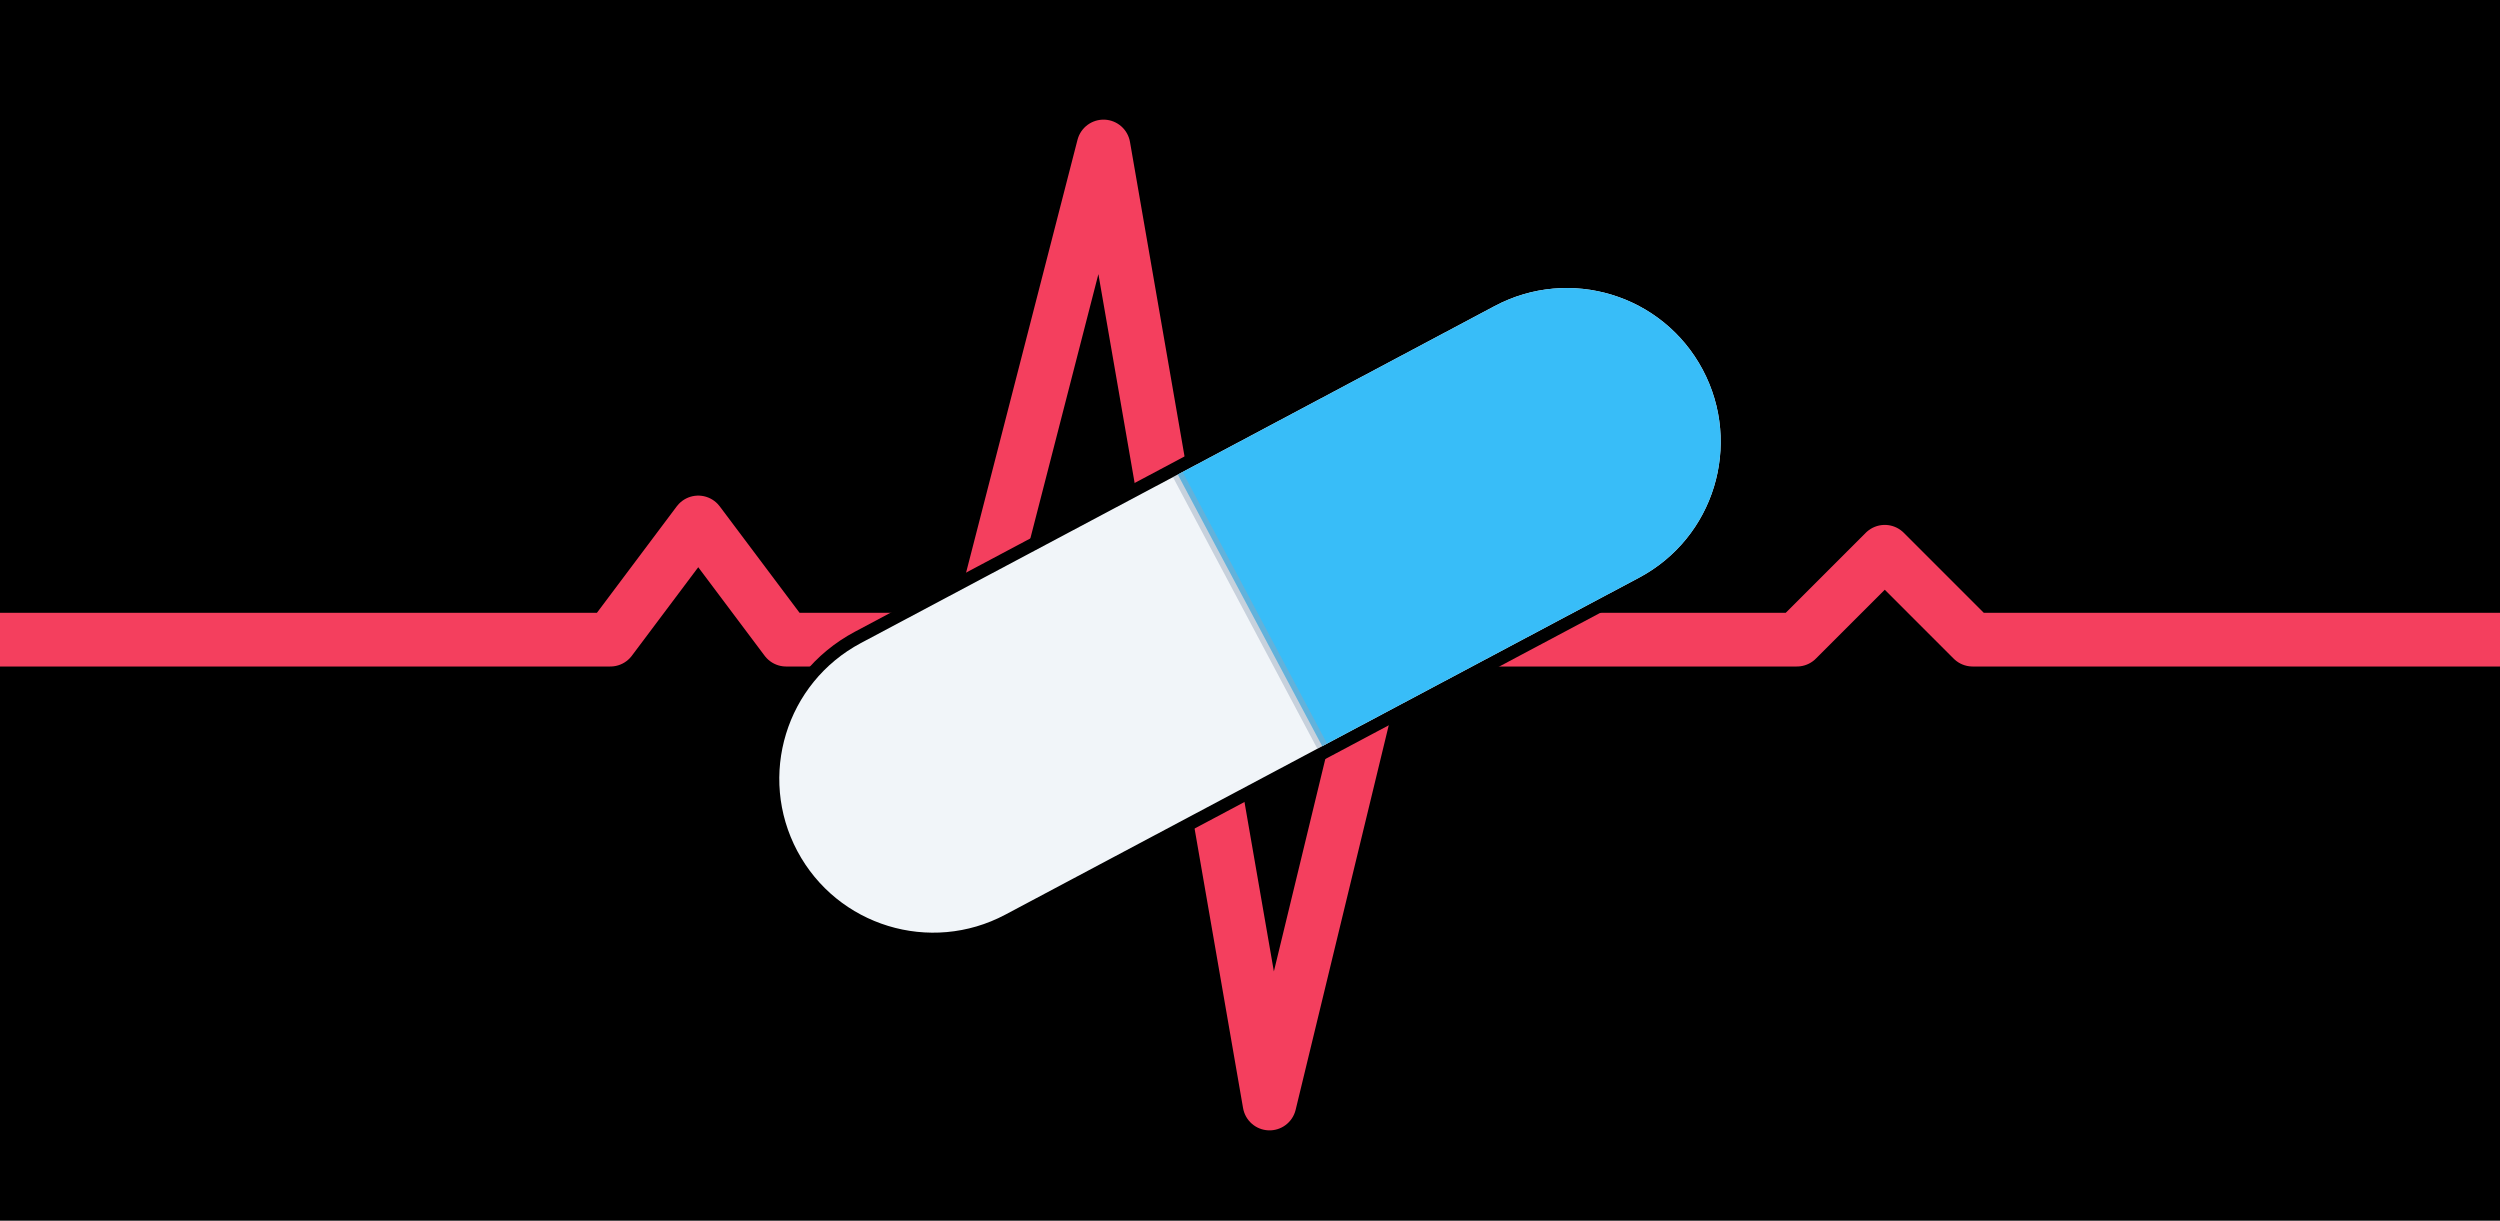
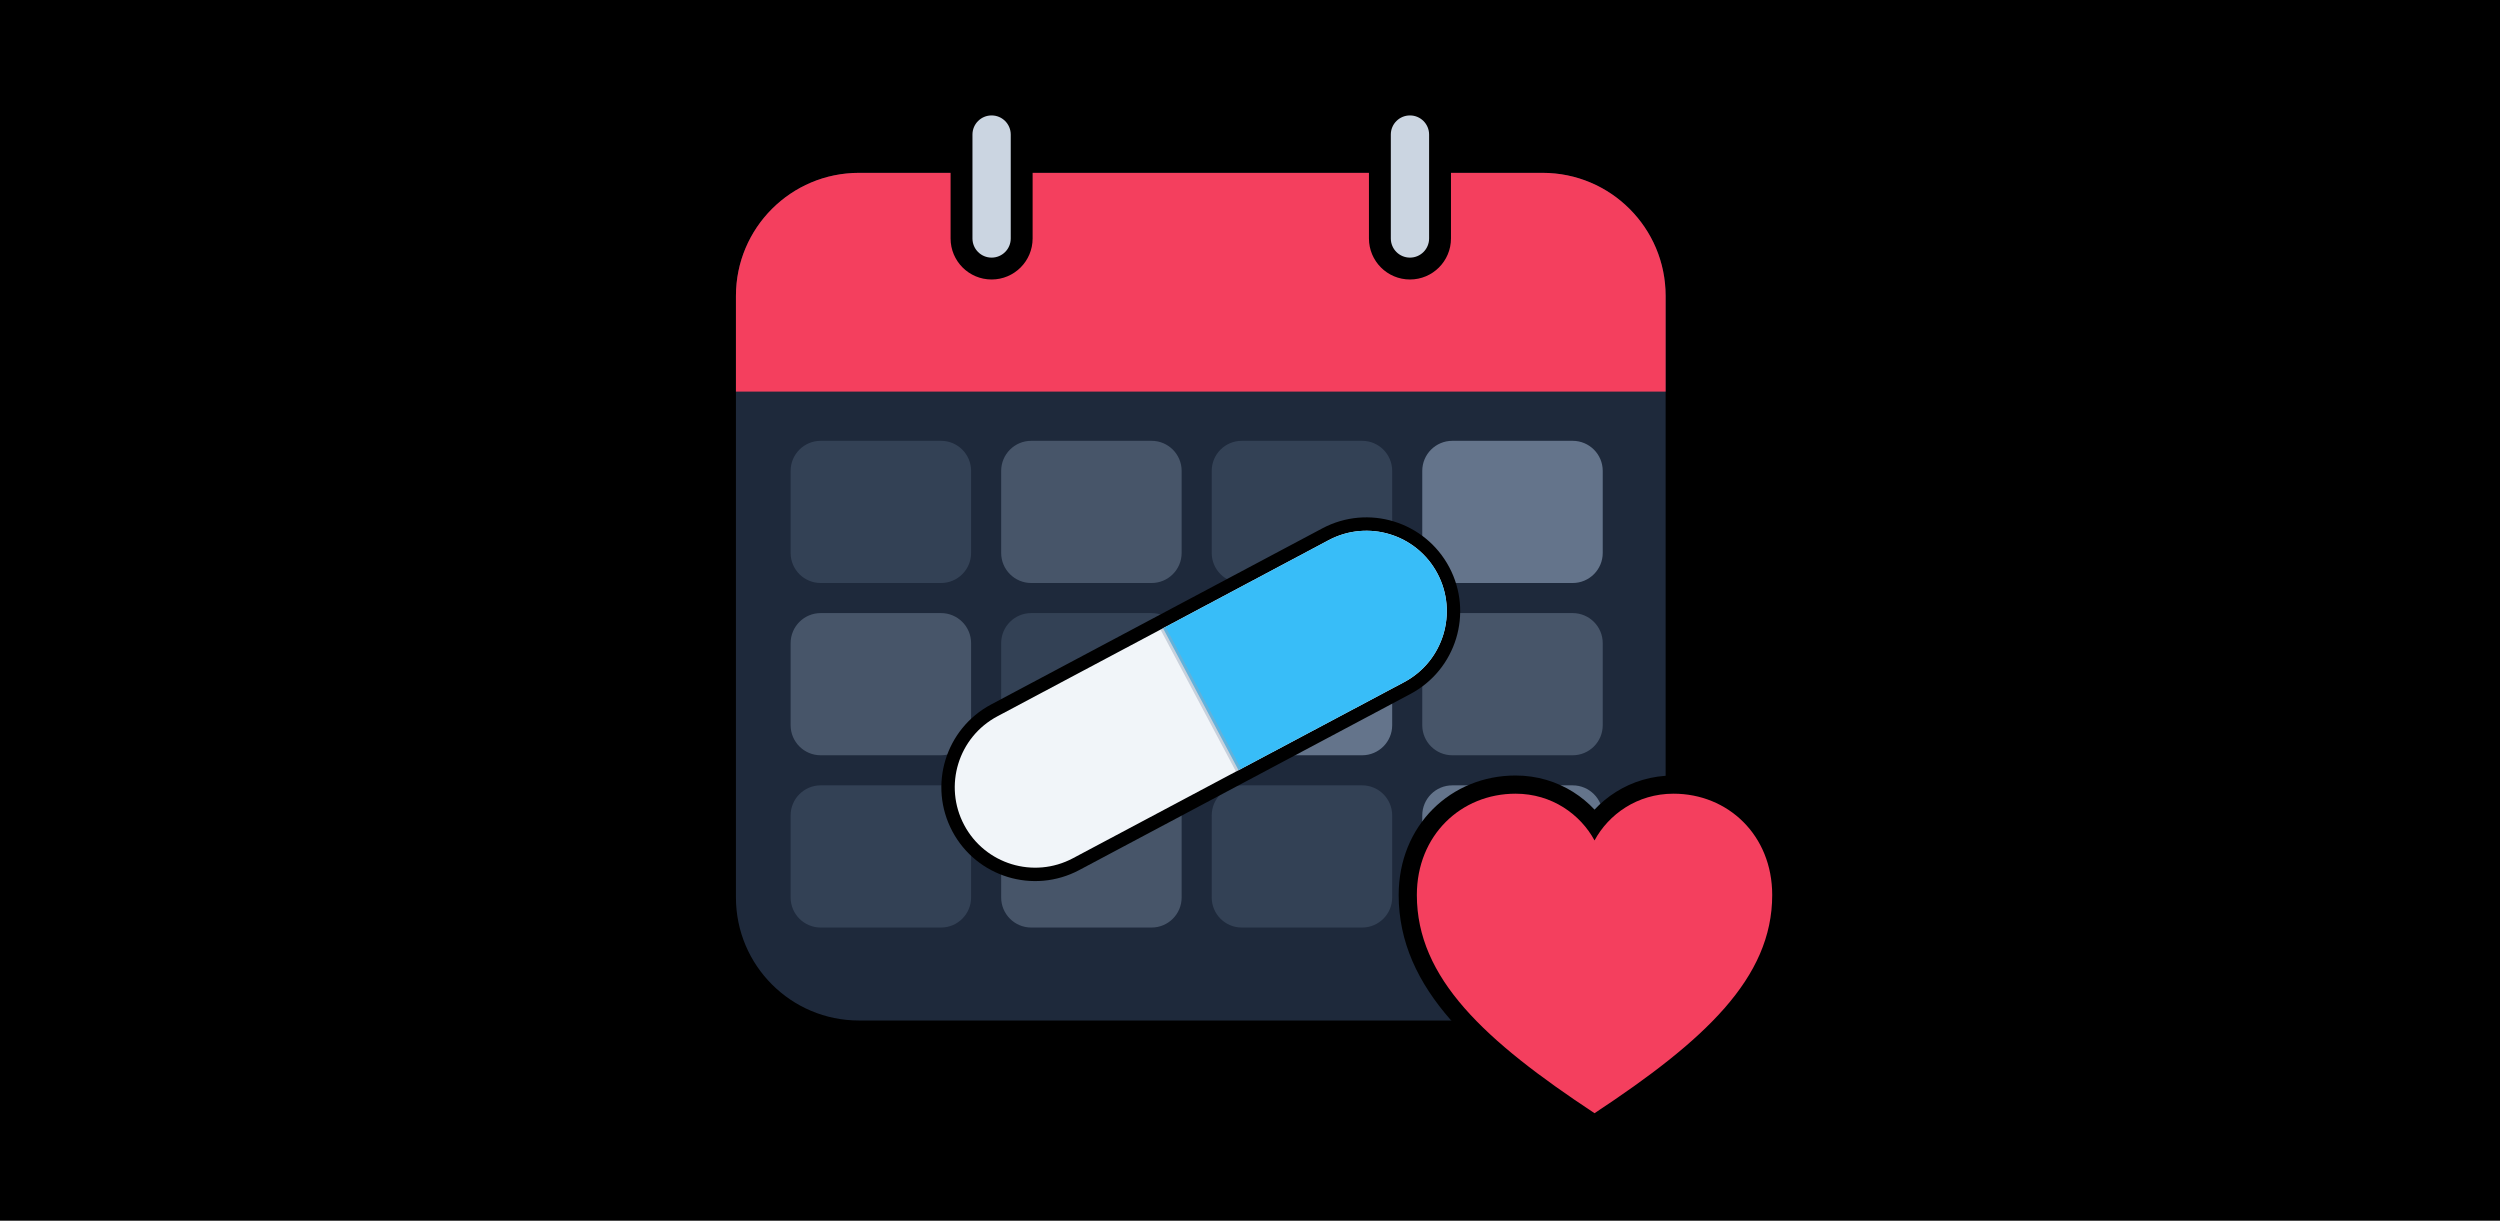
<svg xmlns="http://www.w3.org/2000/svg" width="1024" height="500" viewBox="0 0 1024 500">
  <rect width="1024" height="500" fill="#000000" />
-   <path d="M0,262 H210 L250,262 L286,214 L322,262 H400 L452,60 L520,452 L566,262 H700 L736,262 L772,226 L808,262 H1024" fill="none" stroke="#F43F5E" stroke-width="22" stroke-linecap="round" stroke-linejoin="round" />
-   <g transform="translate(512,250) rotate(-28) scale(1.5)">
-     <rect x="-140" y="-42" width="280" height="84" rx="42" fill="#000" stroke="#000" stroke-width="7" />
-     <rect x="-140" y="-42" width="280" height="84" rx="42" fill="#F1F5F9" />
-     <path d="M0,-42 H98 A42,42 0 0 1 98,42 H0 Z" fill="#38BDF8" />
-     <rect x="-1.5" y="-42" width="3" height="84" fill="#94A3B8" opacity="0.45" />
+   <g transform="translate(512,250) scale(0.56) translate(-548,-540)">
+     <rect x="172" y="220" width="680" height="620" rx="90" fill="#1E293B" />
+     <path d="M172,310 A90,90 0 0 1 262,220 H762 A90,90 0 0 1 852,310 V380 H172 Z" fill="#F43F5E" />
+     <rect x="212" y="416" width="132" height="104" rx="22" fill="#334155" />
+     <rect x="366" y="416" width="132" height="104" rx="22" fill="#475569" />
+     <rect x="520" y="416" width="132" height="104" rx="22" fill="#334155" />
+     <rect x="674" y="416" width="132" height="104" rx="22" fill="#64748B" />
+     <rect x="212" y="542" width="132" height="104" rx="22" fill="#475569" />
+     <rect x="366" y="542" width="132" height="104" rx="22" fill="#334155" />
+     <rect x="520" y="542" width="132" height="104" rx="22" fill="#64748B" />
+     <rect x="674" y="542" width="132" height="104" rx="22" fill="#475569" />
+     <rect x="212" y="668" width="132" height="104" rx="22" fill="#334155" />
+     <rect x="366" y="668" width="132" height="104" rx="22" fill="#475569" />
+     <rect x="520" y="668" width="132" height="104" rx="22" fill="#334155" />
+     <rect x="674" y="668" width="132" height="104" rx="22" fill="#64748B" />
+     <rect x="337" y="170" width="44" height="120" rx="22" fill="#CBD5E1" stroke="#000" stroke-width="16" />
+     <rect x="643" y="170" width="44" height="120" rx="22" fill="#CBD5E1" stroke="#000" stroke-width="16" />
+     <g transform="translate(512,605) rotate(-28) scale(1.4)">
+       <rect x="-140" y="-42" width="280" height="84" rx="42" fill="#000" stroke="#000" stroke-width="14" />
+       <rect x="-140" y="-42" width="280" height="84" rx="42" fill="#F1F5F9" />
+       <path d="M0,-42 H98 A42,42 0 0 1 98,42 H0 Z" fill="#38BDF8" />
+       <rect x="-1.5" y="-42" width="3" height="84" fill="#94A3B8" opacity="0.45" />
+     </g>
+     <g transform="translate(800,790) scale(0.38) translate(-512,-520)">
+       <path d="M512,830 C300,690 170,570 170,410 C170,295 255,215 360,215 C430,215 485,255 512,305 C539,255 594,215 664,215 C769,215 854,295 854,410 C854,570 724,690 512,830 Z" fill="#F43F5E" stroke="#000" stroke-width="70" />
+       <path d="M512,830 C300,690 170,570 170,410 C170,295 255,215 360,215 C430,215 485,255 512,305 C539,255 594,215 664,215 C769,215 854,295 854,410 C854,570 724,690 512,830 Z" fill="#F43F5E" />
+     </g>
  </g>
</svg>
